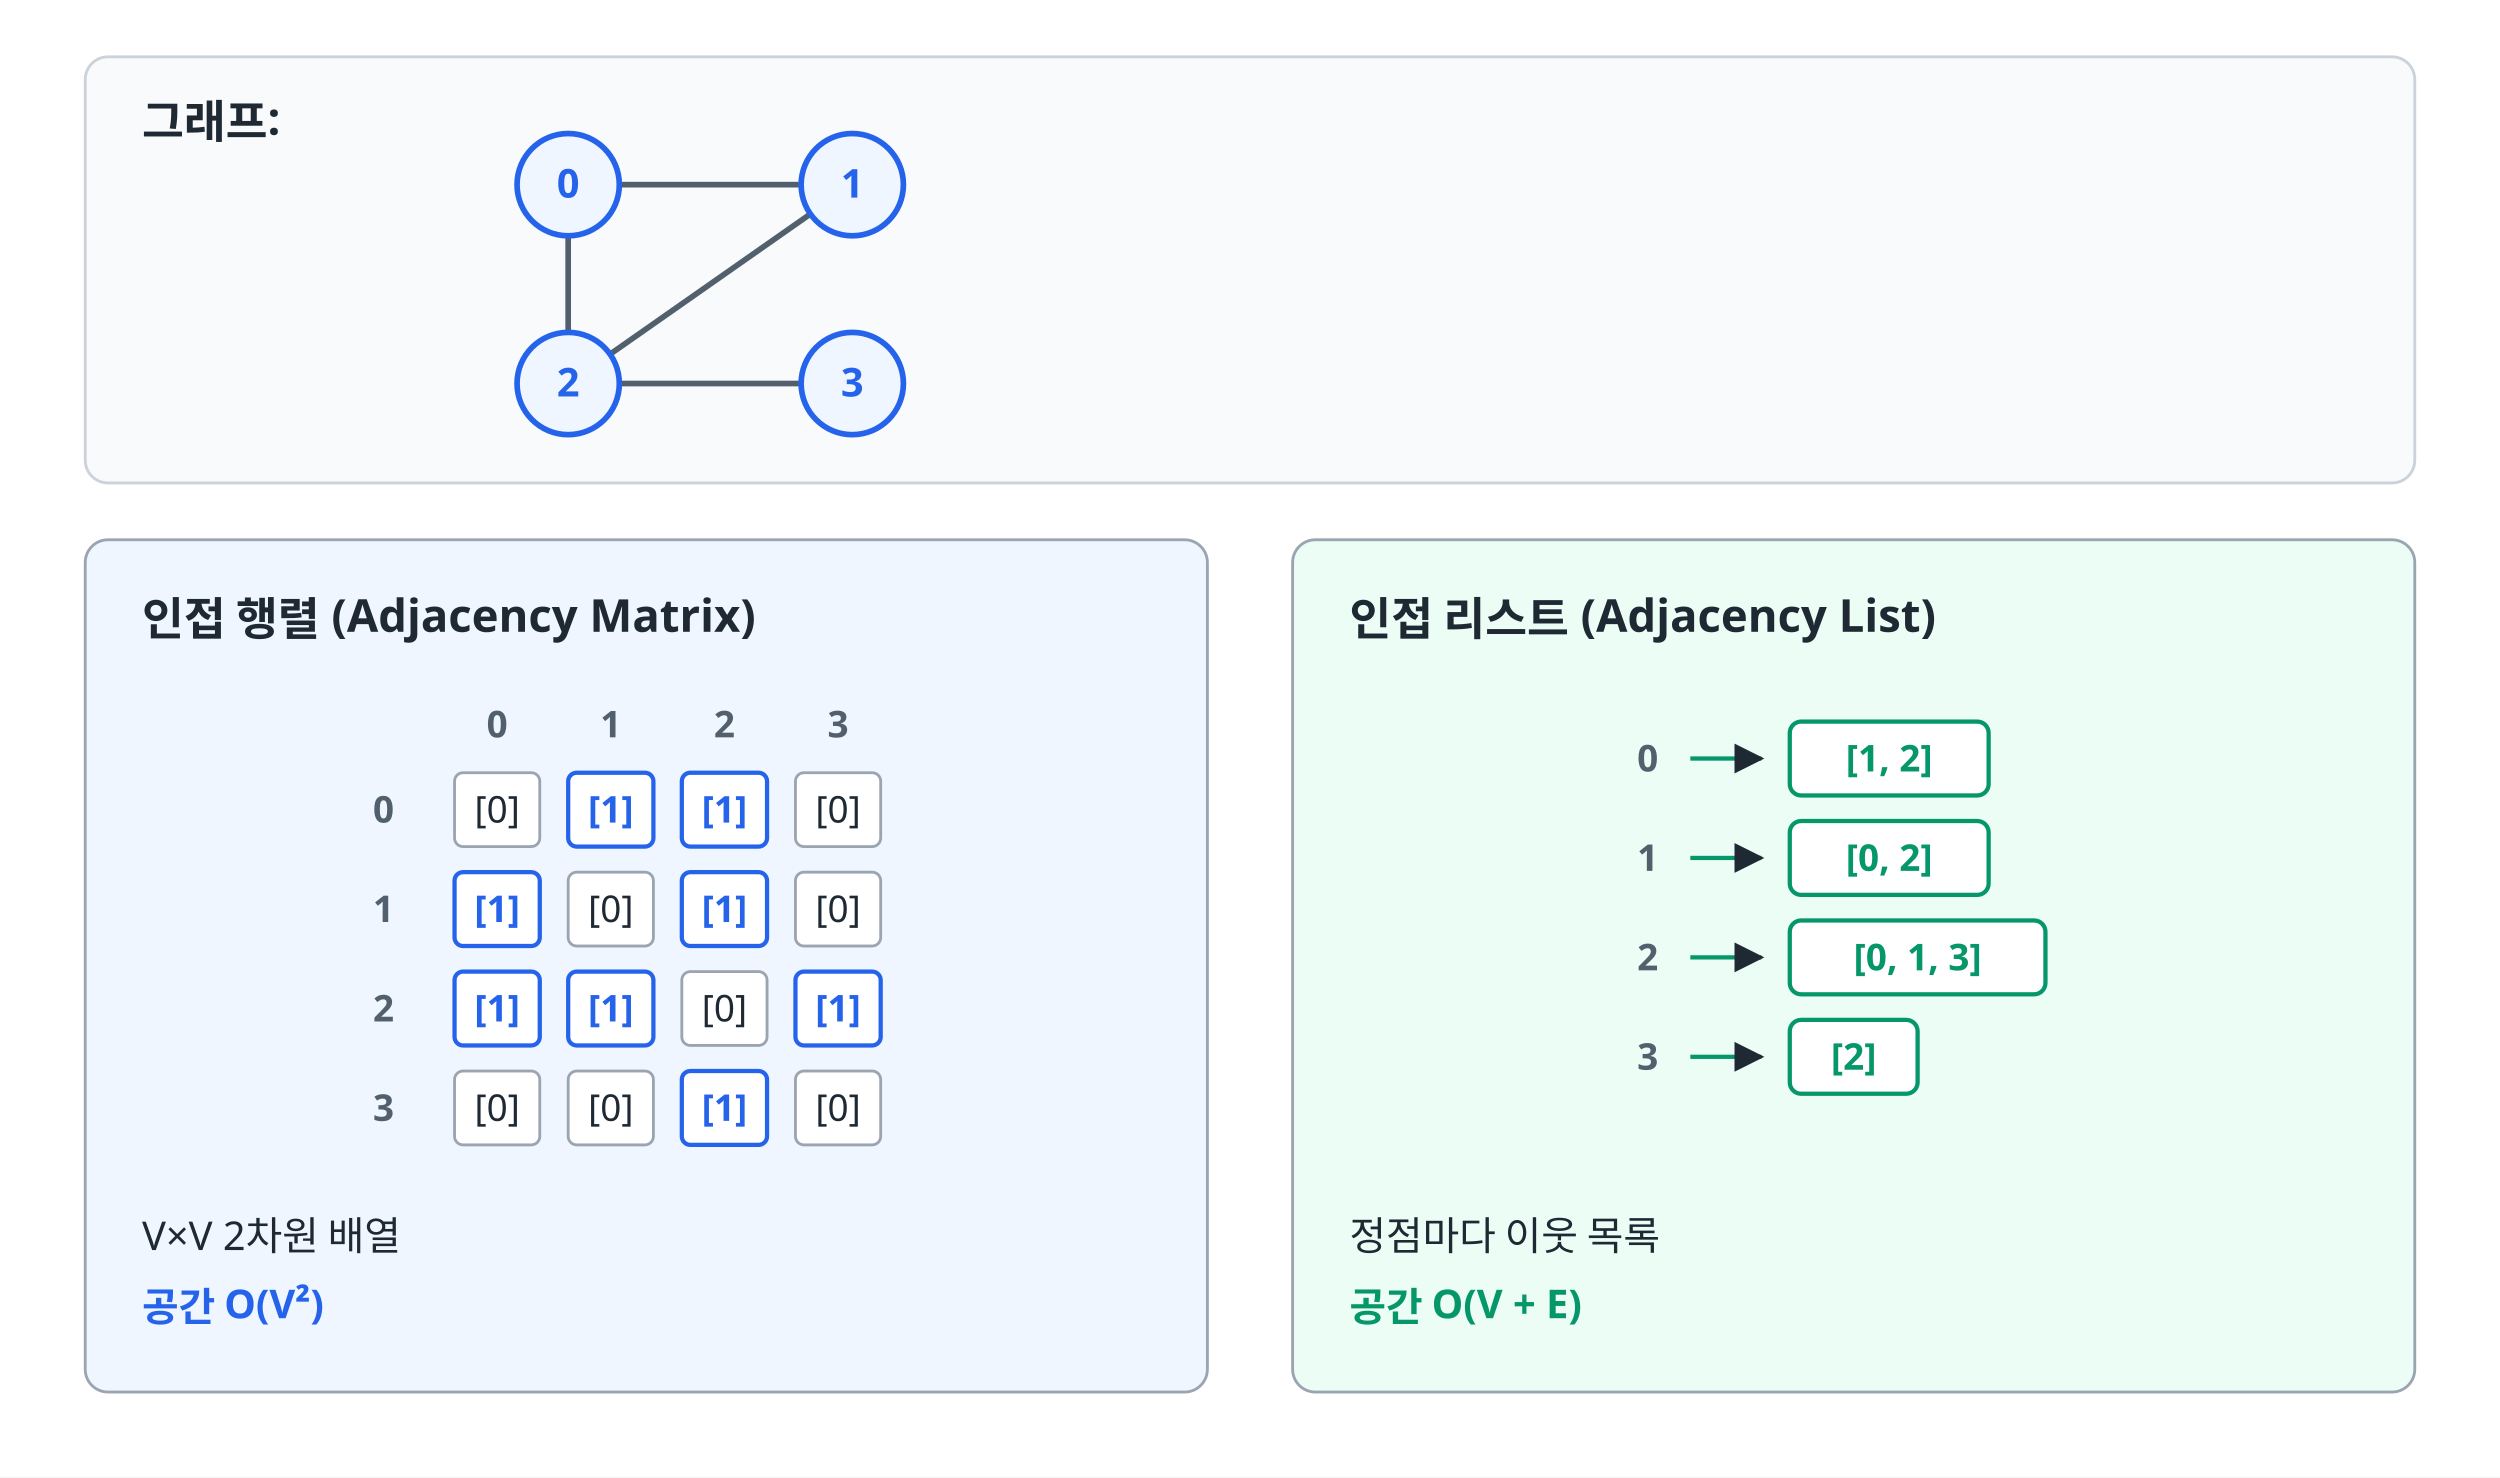
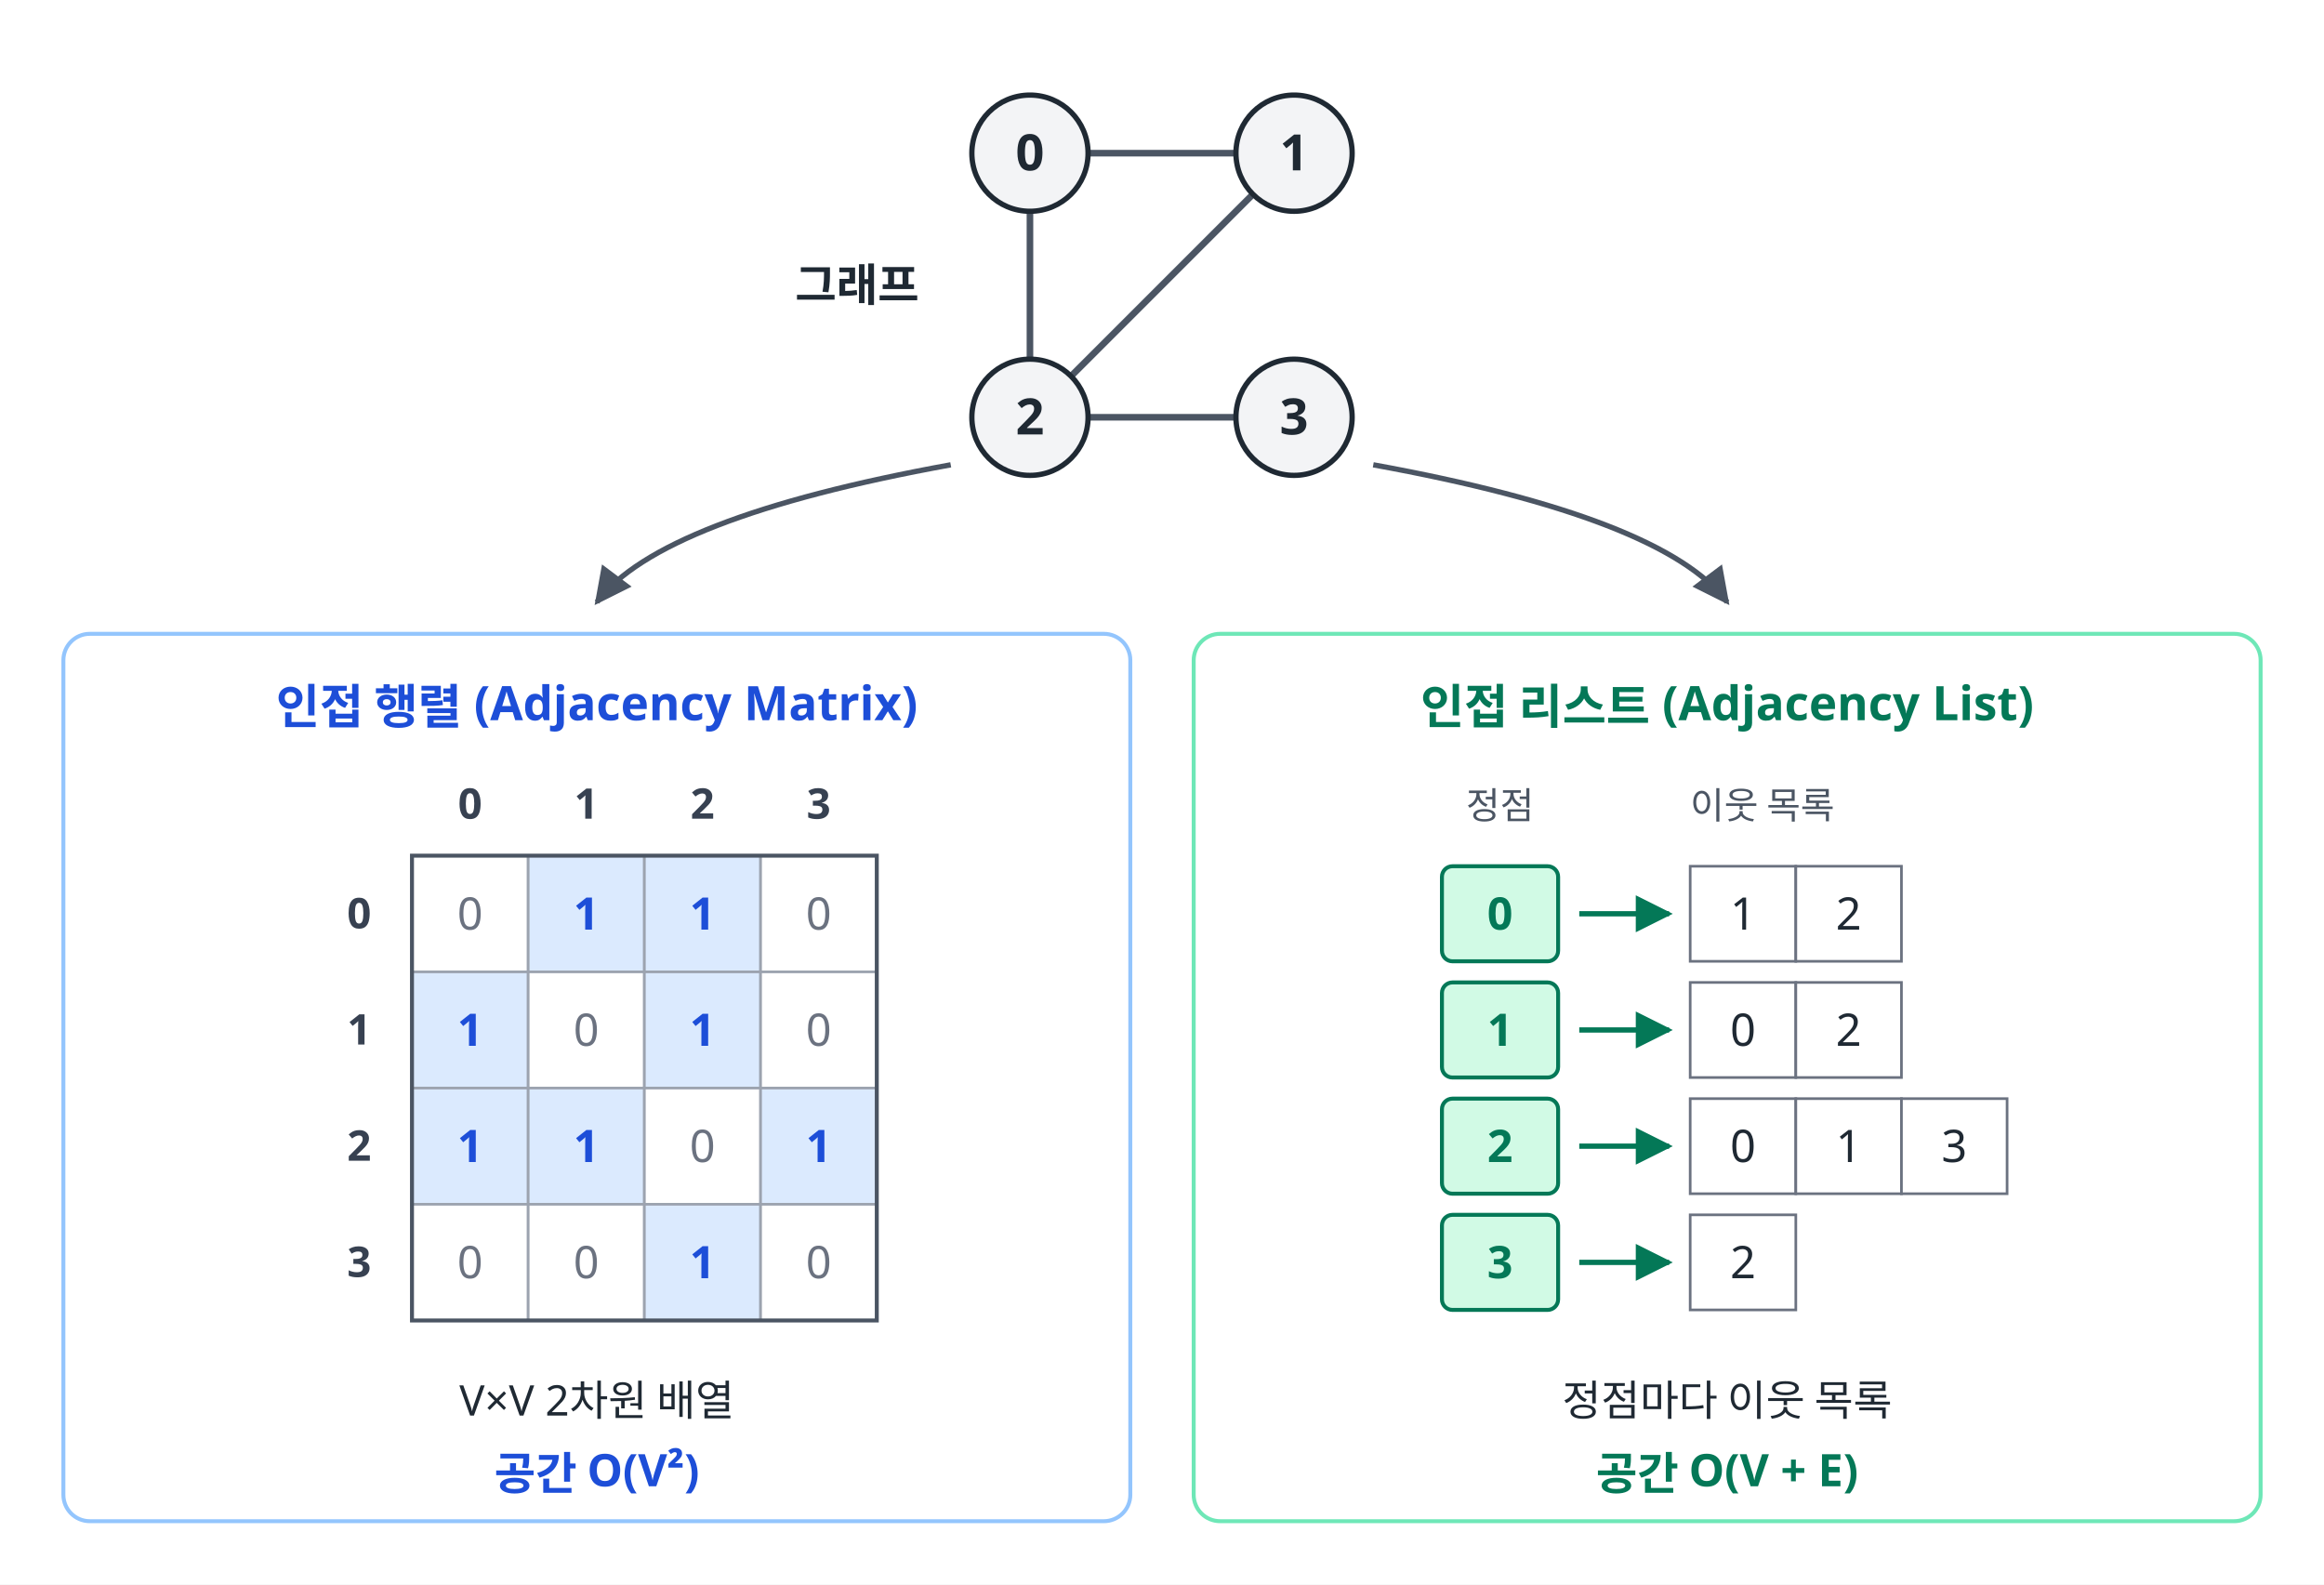
- <svg xmlns="http://www.w3.org/2000/svg" viewBox="0 0 880 520" width="880" height="520" font-family="'Malgun Gothic','Apple SD Gothic Neo','Noto Sans KR','Segoe UI',sans-serif" role="img" aria-labelledby="t d">
+ <svg xmlns="http://www.w3.org/2000/svg" viewBox="0 0 880 600" width="880" height="600" font-family="'Malgun Gothic','Apple SD Gothic Neo','Noto Sans KR','Segoe UI',sans-serif" role="img" aria-labelledby="t d">
+   <rect width="880" height="600" fill="#ffffff" />
  <defs>
-     <marker id="a-ink" viewBox="0 0 10 10" refX="9" refY="5" markerWidth="7" markerHeight="7" orient="auto-start-reverse">
-       <path d="M0,0 L10,5 L0,10 z" fill="#1f2933" />
+     <marker id="mk" viewBox="0 0 10 10" refX="9" refY="5" markerWidth="7" markerHeight="7" orient="auto">
+       <path d="M0,0 L10,5 L0,10 z" fill="#4b5563" />
    </marker>
-     <marker id="a-blue" viewBox="0 0 10 10" refX="9" refY="5" markerWidth="7" markerHeight="7" orient="auto-start-reverse">
-       <path d="M0,0 L10,5 L0,10 z" fill="#2563eb" />
+     <marker id="mg" viewBox="0 0 10 10" refX="9" refY="5" markerWidth="7" markerHeight="7" orient="auto">
+       <path d="M0,0 L10,5 L0,10 z" fill="#047857" />
    </marker>
  </defs>
-   <rect width="880" height="520" fill="#ffffff" />
-   <g id="graph-section">
-     <rect x="30" y="20" width="820" height="150" fill="#f8fafc" stroke="#cbd2d9" stroke-width="1" rx="8" />
-     <text x="50" y="48.55" font-size="16" font-weight="bold" fill="#1f2933">그래프:</text>
-     <line x1="200" y1="65" x2="300" y2="65" stroke="#52606d" stroke-width="2" />
-     <line x1="200" y1="65" x2="200" y2="135" stroke="#52606d" stroke-width="2" />
-     <line x1="300" y1="65" x2="200" y2="135" stroke="#52606d" stroke-width="2" />
-     <line x1="200" y1="135" x2="300" y2="135" stroke="#52606d" stroke-width="2" />
-     <circle cx="200" cy="65" r="18" fill="#eff6ff" stroke="#2563eb" stroke-width="2" />
-     <text x="200" y="69.55" font-size="14" font-weight="bold" fill="#2563eb" text-anchor="middle">0</text>
-     <circle cx="300" cy="65" r="18" fill="#eff6ff" stroke="#2563eb" stroke-width="2" />
-     <text x="300" y="69.55" font-size="14" font-weight="bold" fill="#2563eb" text-anchor="middle">1</text>
-     <circle cx="200" cy="135" r="18" fill="#eff6ff" stroke="#2563eb" stroke-width="2" />
-     <text x="200" y="139.55" font-size="14" font-weight="bold" fill="#2563eb" text-anchor="middle">2</text>
-     <circle cx="300" cy="135" r="18" fill="#eff6ff" stroke="#2563eb" stroke-width="2" />
-     <text x="300" y="139.55" font-size="14" font-weight="bold" fill="#2563eb" text-anchor="middle">3</text>
-   </g>
-   <g id="matrix-section">
-     <rect x="30" y="190" width="395" height="300" fill="#eff6ff" stroke="#9aa5b1" stroke-width="1" rx="8" />
-     <text x="50" y="223.55" font-size="16" font-weight="bold" fill="#1f2933">인접 행렬 (Adjacency Matrix)</text>
-     <text x="175" y="259.55" font-size="13" font-weight="bold" fill="#52606d" text-anchor="middle">0</text>
-     <text x="215" y="259.55" font-size="13" font-weight="bold" fill="#52606d" text-anchor="middle">1</text>
-     <text x="255" y="259.55" font-size="13" font-weight="bold" fill="#52606d" text-anchor="middle">2</text>
-     <text x="295" y="259.55" font-size="13" font-weight="bold" fill="#52606d" text-anchor="middle">3</text>
-     <text x="135" y="289.55" font-size="13" font-weight="bold" fill="#52606d" text-anchor="middle">0</text>
-     <rect x="160" y="272" width="30" height="26" fill="#ffffff" stroke="#9aa5b1" stroke-width="1" rx="3" />
-     <text x="175" y="289.55" font-size="13" fill="#1f2933" text-anchor="middle">[0]</text>
-     <rect x="200" y="272" width="30" height="26" fill="#ffffff" stroke="#2563eb" stroke-width="1.5" rx="3" />
-     <text x="215" y="289.55" font-size="13" font-weight="bold" fill="#2563eb" text-anchor="middle">[1]</text>
-     <rect x="240" y="272" width="30" height="26" fill="#ffffff" stroke="#2563eb" stroke-width="1.5" rx="3" />
-     <text x="255" y="289.55" font-size="13" font-weight="bold" fill="#2563eb" text-anchor="middle">[1]</text>
-     <rect x="280" y="272" width="30" height="26" fill="#ffffff" stroke="#9aa5b1" stroke-width="1" rx="3" />
-     <text x="295" y="289.55" font-size="13" fill="#1f2933" text-anchor="middle">[0]</text>
-     <text x="135" y="324.55" font-size="13" font-weight="bold" fill="#52606d" text-anchor="middle">1</text>
-     <rect x="160" y="307" width="30" height="26" fill="#ffffff" stroke="#2563eb" stroke-width="1.5" rx="3" />
-     <text x="175" y="324.55" font-size="13" font-weight="bold" fill="#2563eb" text-anchor="middle">[1]</text>
-     <rect x="200" y="307" width="30" height="26" fill="#ffffff" stroke="#9aa5b1" stroke-width="1" rx="3" />
-     <text x="215" y="324.55" font-size="13" fill="#1f2933" text-anchor="middle">[0]</text>
-     <rect x="240" y="307" width="30" height="26" fill="#ffffff" stroke="#2563eb" stroke-width="1.5" rx="3" />
-     <text x="255" y="324.55" font-size="13" font-weight="bold" fill="#2563eb" text-anchor="middle">[1]</text>
-     <rect x="280" y="307" width="30" height="26" fill="#ffffff" stroke="#9aa5b1" stroke-width="1" rx="3" />
-     <text x="295" y="324.55" font-size="13" fill="#1f2933" text-anchor="middle">[0]</text>
-     <text x="135" y="359.55" font-size="13" font-weight="bold" fill="#52606d" text-anchor="middle">2</text>
-     <rect x="160" y="342" width="30" height="26" fill="#ffffff" stroke="#2563eb" stroke-width="1.5" rx="3" />
-     <text x="175" y="359.55" font-size="13" font-weight="bold" fill="#2563eb" text-anchor="middle">[1]</text>
-     <rect x="200" y="342" width="30" height="26" fill="#ffffff" stroke="#2563eb" stroke-width="1.5" rx="3" />
-     <text x="215" y="359.55" font-size="13" font-weight="bold" fill="#2563eb" text-anchor="middle">[1]</text>
-     <rect x="240" y="342" width="30" height="26" fill="#ffffff" stroke="#9aa5b1" stroke-width="1" rx="3" />
-     <text x="255" y="359.55" font-size="13" fill="#1f2933" text-anchor="middle">[0]</text>
-     <rect x="280" y="342" width="30" height="26" fill="#ffffff" stroke="#2563eb" stroke-width="1.5" rx="3" />
-     <text x="295" y="359.55" font-size="13" font-weight="bold" fill="#2563eb" text-anchor="middle">[1]</text>
-     <text x="135" y="394.55" font-size="13" font-weight="bold" fill="#52606d" text-anchor="middle">3</text>
-     <rect x="160" y="377" width="30" height="26" fill="#ffffff" stroke="#9aa5b1" stroke-width="1" rx="3" />
-     <text x="175" y="394.55" font-size="13" fill="#1f2933" text-anchor="middle">[0]</text>
-     <rect x="200" y="377" width="30" height="26" fill="#ffffff" stroke="#9aa5b1" stroke-width="1" rx="3" />
-     <text x="215" y="394.55" font-size="13" fill="#1f2933" text-anchor="middle">[0]</text>
-     <rect x="240" y="377" width="30" height="26" fill="#ffffff" stroke="#2563eb" stroke-width="1.5" rx="3" />
-     <text x="255" y="394.55" font-size="13" font-weight="bold" fill="#2563eb" text-anchor="middle">[1]</text>
-     <rect x="280" y="377" width="30" height="26" fill="#ffffff" stroke="#9aa5b1" stroke-width="1" rx="3" />
-     <text x="295" y="394.55" font-size="13" fill="#1f2933" text-anchor="middle">[0]</text>
-     <text x="50" y="440.02" font-size="14" fill="#1f2933">V×V 2차원 배열</text>
-     <text x="50" y="465.02" font-size="14" font-weight="bold" fill="#2563eb">공간 O(V²)</text>
-   </g>
-   <g id="list-section">
-     <rect x="455" y="190" width="395" height="300" fill="#ecfdf5" stroke="#9aa5b1" stroke-width="1" rx="8" />
-     <text x="475" y="223.55" font-size="16" font-weight="bold" fill="#1f2933">인접 리스트 (Adjacency List)</text>
-     <text x="580" y="271.55" font-size="13" font-weight="bold" fill="#52606d" text-anchor="middle">0</text>
-     <path d="M 595 267 L 620 267" stroke="#059669" stroke-width="1.5" fill="none" marker-end="url(#a-ink)" />
-     <rect x="630" y="254" width="70" height="26" fill="#ffffff" stroke="#059669" stroke-width="1.5" rx="4" />
-     <text x="665" y="271.55" font-size="13" font-weight="bold" fill="#059669" text-anchor="middle">[1, 2]</text>
-     <text x="580" y="306.55" font-size="13" font-weight="bold" fill="#52606d" text-anchor="middle">1</text>
-     <path d="M 595 302 L 620 302" stroke="#059669" stroke-width="1.5" fill="none" marker-end="url(#a-ink)" />
-     <rect x="630" y="289" width="70" height="26" fill="#ffffff" stroke="#059669" stroke-width="1.5" rx="4" />
-     <text x="665" y="306.55" font-size="13" font-weight="bold" fill="#059669" text-anchor="middle">[0, 2]</text>
-     <text x="580" y="341.55" font-size="13" font-weight="bold" fill="#52606d" text-anchor="middle">2</text>
-     <path d="M 595 337 L 620 337" stroke="#059669" stroke-width="1.5" fill="none" marker-end="url(#a-ink)" />
-     <rect x="630" y="324" width="90" height="26" fill="#ffffff" stroke="#059669" stroke-width="1.5" rx="4" />
-     <text x="675" y="341.55" font-size="13" font-weight="bold" fill="#059669" text-anchor="middle">[0, 1, 3]</text>
-     <text x="580" y="376.55" font-size="13" font-weight="bold" fill="#52606d" text-anchor="middle">3</text>
-     <path d="M 595 372 L 620 372" stroke="#059669" stroke-width="1.5" fill="none" marker-end="url(#a-ink)" />
-     <rect x="630" y="359" width="45" height="26" fill="#ffffff" stroke="#059669" stroke-width="1.5" rx="4" />
-     <text x="652.5" y="376.55" font-size="13" font-weight="bold" fill="#059669" text-anchor="middle">[2]</text>
-     <text x="475" y="440.02" font-size="14" fill="#1f2933">정점마다 이웃 목록</text>
-     <text x="475" y="465.02" font-size="14" font-weight="bold" fill="#059669">공간 O(V + E)</text>
-   </g>
+   <text x="348" y="114" font-size="17" font-weight="bold" text-anchor="end" fill="#1f2933">그래프</text>
+   <line x1="412.0" y1="58.0" x2="468.0" y2="58.0" stroke="#4b5563" stroke-width="2.5" />
+   <line x1="390.0" y1="80.0" x2="390.0" y2="136.0" stroke="#4b5563" stroke-width="2.5" />
+   <line x1="474.4" y1="73.6" x2="405.6" y2="142.4" stroke="#4b5563" stroke-width="2.5" />
+   <line x1="412.0" y1="158.0" x2="468.0" y2="158.0" stroke="#4b5563" stroke-width="2.5" />
+   <circle cx="390" cy="58" r="22" fill="#f3f4f6" stroke="#1f2933" stroke-width="2" />
+   <text x="390" y="64.5" font-size="19" font-weight="bold" text-anchor="middle" fill="#1f2933">0</text>
+   <circle cx="490" cy="58" r="22" fill="#f3f4f6" stroke="#1f2933" stroke-width="2" />
+   <text x="490" y="64.5" font-size="19" font-weight="bold" text-anchor="middle" fill="#1f2933">1</text>
+   <circle cx="390" cy="158" r="22" fill="#f3f4f6" stroke="#1f2933" stroke-width="2" />
+   <text x="390" y="164.5" font-size="19" font-weight="bold" text-anchor="middle" fill="#1f2933">2</text>
+   <circle cx="490" cy="158" r="22" fill="#f3f4f6" stroke="#1f2933" stroke-width="2" />
+   <text x="490" y="164.5" font-size="19" font-weight="bold" text-anchor="middle" fill="#1f2933">3</text>
+   <path d="M 360 176 Q 250 196 226 228" fill="none" stroke="#4b5563" stroke-width="2" marker-end="url(#mk)" />
+   <path d="M 520 176 Q 630 196 654 228" fill="none" stroke="#4b5563" stroke-width="2" marker-end="url(#mk)" />
+   <rect x="24" y="240" width="404" height="336" rx="10" fill="#ffffff" stroke="#93c5fd" stroke-width="1.5" />
+   <rect x="452" y="240" width="404" height="336" rx="10" fill="#ffffff" stroke="#6ee7b7" stroke-width="1.5" />
+   <text x="226" y="274" font-size="18" font-weight="bold" text-anchor="middle" fill="#1d4ed8">인접 행렬 (Adjacency Matrix)</text>
+   <text x="654" y="274" font-size="18" font-weight="bold" text-anchor="middle" fill="#047857">인접 리스트 (Adjacency List)</text>
+   <text x="178" y="310" font-size="16" font-weight="bold" text-anchor="middle" fill="#374151">0</text>
+   <text x="222" y="310" font-size="16" font-weight="bold" text-anchor="middle" fill="#374151">1</text>
+   <text x="266" y="310" font-size="16" font-weight="bold" text-anchor="middle" fill="#374151">2</text>
+   <text x="310" y="310" font-size="16" font-weight="bold" text-anchor="middle" fill="#374151">3</text>
+   <text x="136" y="351.5" font-size="16" font-weight="bold" text-anchor="middle" fill="#374151">0</text>
+   <rect x="156" y="324" width="44" height="44" fill="#ffffff" stroke="#9ca3af" stroke-width="1" />
+   <text x="178" y="352" font-size="17" text-anchor="middle" fill="#6b7280">0</text>
+   <rect x="200" y="324" width="44" height="44" fill="#dbeafe" stroke="#9ca3af" stroke-width="1" />
+   <text x="222" y="352" font-size="17" font-weight="bold" text-anchor="middle" fill="#1d4ed8">1</text>
+   <rect x="244" y="324" width="44" height="44" fill="#dbeafe" stroke="#9ca3af" stroke-width="1" />
+   <text x="266" y="352" font-size="17" font-weight="bold" text-anchor="middle" fill="#1d4ed8">1</text>
+   <rect x="288" y="324" width="44" height="44" fill="#ffffff" stroke="#9ca3af" stroke-width="1" />
+   <text x="310" y="352" font-size="17" text-anchor="middle" fill="#6b7280">0</text>
+   <text x="136" y="395.5" font-size="16" font-weight="bold" text-anchor="middle" fill="#374151">1</text>
+   <rect x="156" y="368" width="44" height="44" fill="#dbeafe" stroke="#9ca3af" stroke-width="1" />
+   <text x="178" y="396" font-size="17" font-weight="bold" text-anchor="middle" fill="#1d4ed8">1</text>
+   <rect x="200" y="368" width="44" height="44" fill="#ffffff" stroke="#9ca3af" stroke-width="1" />
+   <text x="222" y="396" font-size="17" text-anchor="middle" fill="#6b7280">0</text>
+   <rect x="244" y="368" width="44" height="44" fill="#dbeafe" stroke="#9ca3af" stroke-width="1" />
+   <text x="266" y="396" font-size="17" font-weight="bold" text-anchor="middle" fill="#1d4ed8">1</text>
+   <rect x="288" y="368" width="44" height="44" fill="#ffffff" stroke="#9ca3af" stroke-width="1" />
+   <text x="310" y="396" font-size="17" text-anchor="middle" fill="#6b7280">0</text>
+   <text x="136" y="439.5" font-size="16" font-weight="bold" text-anchor="middle" fill="#374151">2</text>
+   <rect x="156" y="412" width="44" height="44" fill="#dbeafe" stroke="#9ca3af" stroke-width="1" />
+   <text x="178" y="440" font-size="17" font-weight="bold" text-anchor="middle" fill="#1d4ed8">1</text>
+   <rect x="200" y="412" width="44" height="44" fill="#dbeafe" stroke="#9ca3af" stroke-width="1" />
+   <text x="222" y="440" font-size="17" font-weight="bold" text-anchor="middle" fill="#1d4ed8">1</text>
+   <rect x="244" y="412" width="44" height="44" fill="#ffffff" stroke="#9ca3af" stroke-width="1" />
+   <text x="266" y="440" font-size="17" text-anchor="middle" fill="#6b7280">0</text>
+   <rect x="288" y="412" width="44" height="44" fill="#dbeafe" stroke="#9ca3af" stroke-width="1" />
+   <text x="310" y="440" font-size="17" font-weight="bold" text-anchor="middle" fill="#1d4ed8">1</text>
+   <text x="136" y="483.5" font-size="16" font-weight="bold" text-anchor="middle" fill="#374151">3</text>
+   <rect x="156" y="456" width="44" height="44" fill="#ffffff" stroke="#9ca3af" stroke-width="1" />
+   <text x="178" y="484" font-size="17" text-anchor="middle" fill="#6b7280">0</text>
+   <rect x="200" y="456" width="44" height="44" fill="#ffffff" stroke="#9ca3af" stroke-width="1" />
+   <text x="222" y="484" font-size="17" text-anchor="middle" fill="#6b7280">0</text>
+   <rect x="244" y="456" width="44" height="44" fill="#dbeafe" stroke="#9ca3af" stroke-width="1" />
+   <text x="266" y="484" font-size="17" font-weight="bold" text-anchor="middle" fill="#1d4ed8">1</text>
+   <rect x="288" y="456" width="44" height="44" fill="#ffffff" stroke="#9ca3af" stroke-width="1" />
+   <text x="310" y="484" font-size="17" text-anchor="middle" fill="#6b7280">0</text>
+   <rect x="156" y="324" width="176" height="176" fill="none" stroke="#4b5563" stroke-width="1.5" />
+   <text x="568" y="310" font-size="14" text-anchor="middle" fill="#4b5563">정점</text>
+   <text x="640" y="310" font-size="14" fill="#4b5563">이웃 목록</text>
+   <rect x="546" y="328" width="44" height="36" rx="4" fill="#d1fae5" stroke="#047857" stroke-width="1.5" />
+   <text x="568" y="352" font-size="17" font-weight="bold" text-anchor="middle" fill="#047857">0</text>
+   <line x1="598" y1="346" x2="632" y2="346" stroke="#047857" stroke-width="2" marker-end="url(#mg)" />
+   <rect x="640" y="328" width="40" height="36" fill="#ffffff" stroke="#6b7280" stroke-width="1" />
+   <text x="660" y="352" font-size="17" text-anchor="middle" fill="#1f2933">1</text>
+   <rect x="680" y="328" width="40" height="36" fill="#ffffff" stroke="#6b7280" stroke-width="1" />
+   <text x="700" y="352" font-size="17" text-anchor="middle" fill="#1f2933">2</text>
+   <rect x="546" y="372" width="44" height="36" rx="4" fill="#d1fae5" stroke="#047857" stroke-width="1.5" />
+   <text x="568" y="396" font-size="17" font-weight="bold" text-anchor="middle" fill="#047857">1</text>
+   <line x1="598" y1="390" x2="632" y2="390" stroke="#047857" stroke-width="2" marker-end="url(#mg)" />
+   <rect x="640" y="372" width="40" height="36" fill="#ffffff" stroke="#6b7280" stroke-width="1" />
+   <text x="660" y="396" font-size="17" text-anchor="middle" fill="#1f2933">0</text>
+   <rect x="680" y="372" width="40" height="36" fill="#ffffff" stroke="#6b7280" stroke-width="1" />
+   <text x="700" y="396" font-size="17" text-anchor="middle" fill="#1f2933">2</text>
+   <rect x="546" y="416" width="44" height="36" rx="4" fill="#d1fae5" stroke="#047857" stroke-width="1.5" />
+   <text x="568" y="440" font-size="17" font-weight="bold" text-anchor="middle" fill="#047857">2</text>
+   <line x1="598" y1="434" x2="632" y2="434" stroke="#047857" stroke-width="2" marker-end="url(#mg)" />
+   <rect x="640" y="416" width="40" height="36" fill="#ffffff" stroke="#6b7280" stroke-width="1" />
+   <text x="660" y="440" font-size="17" text-anchor="middle" fill="#1f2933">0</text>
+   <rect x="680" y="416" width="40" height="36" fill="#ffffff" stroke="#6b7280" stroke-width="1" />
+   <text x="700" y="440" font-size="17" text-anchor="middle" fill="#1f2933">1</text>
+   <rect x="720" y="416" width="40" height="36" fill="#ffffff" stroke="#6b7280" stroke-width="1" />
+   <text x="740" y="440" font-size="17" text-anchor="middle" fill="#1f2933">3</text>
+   <rect x="546" y="460" width="44" height="36" rx="4" fill="#d1fae5" stroke="#047857" stroke-width="1.5" />
+   <text x="568" y="484" font-size="17" font-weight="bold" text-anchor="middle" fill="#047857">3</text>
+   <line x1="598" y1="478" x2="632" y2="478" stroke="#047857" stroke-width="2" marker-end="url(#mg)" />
+   <rect x="640" y="460" width="40" height="36" fill="#ffffff" stroke="#6b7280" stroke-width="1" />
+   <text x="660" y="484" font-size="17" text-anchor="middle" fill="#1f2933">2</text>
+   <text x="226" y="536" font-size="16" text-anchor="middle" fill="#1f2933">V×V 2차원 배열</text>
+   <text x="226" y="564" font-size="17" font-weight="bold" text-anchor="middle" fill="#1d4ed8">공간 O(V²)</text>
+   <text x="654" y="536" font-size="16" text-anchor="middle" fill="#1f2933">정점마다 이웃 목록</text>
+   <text x="654" y="564" font-size="17" font-weight="bold" text-anchor="middle" fill="#047857">공간 O(V + E)</text>
</svg>
